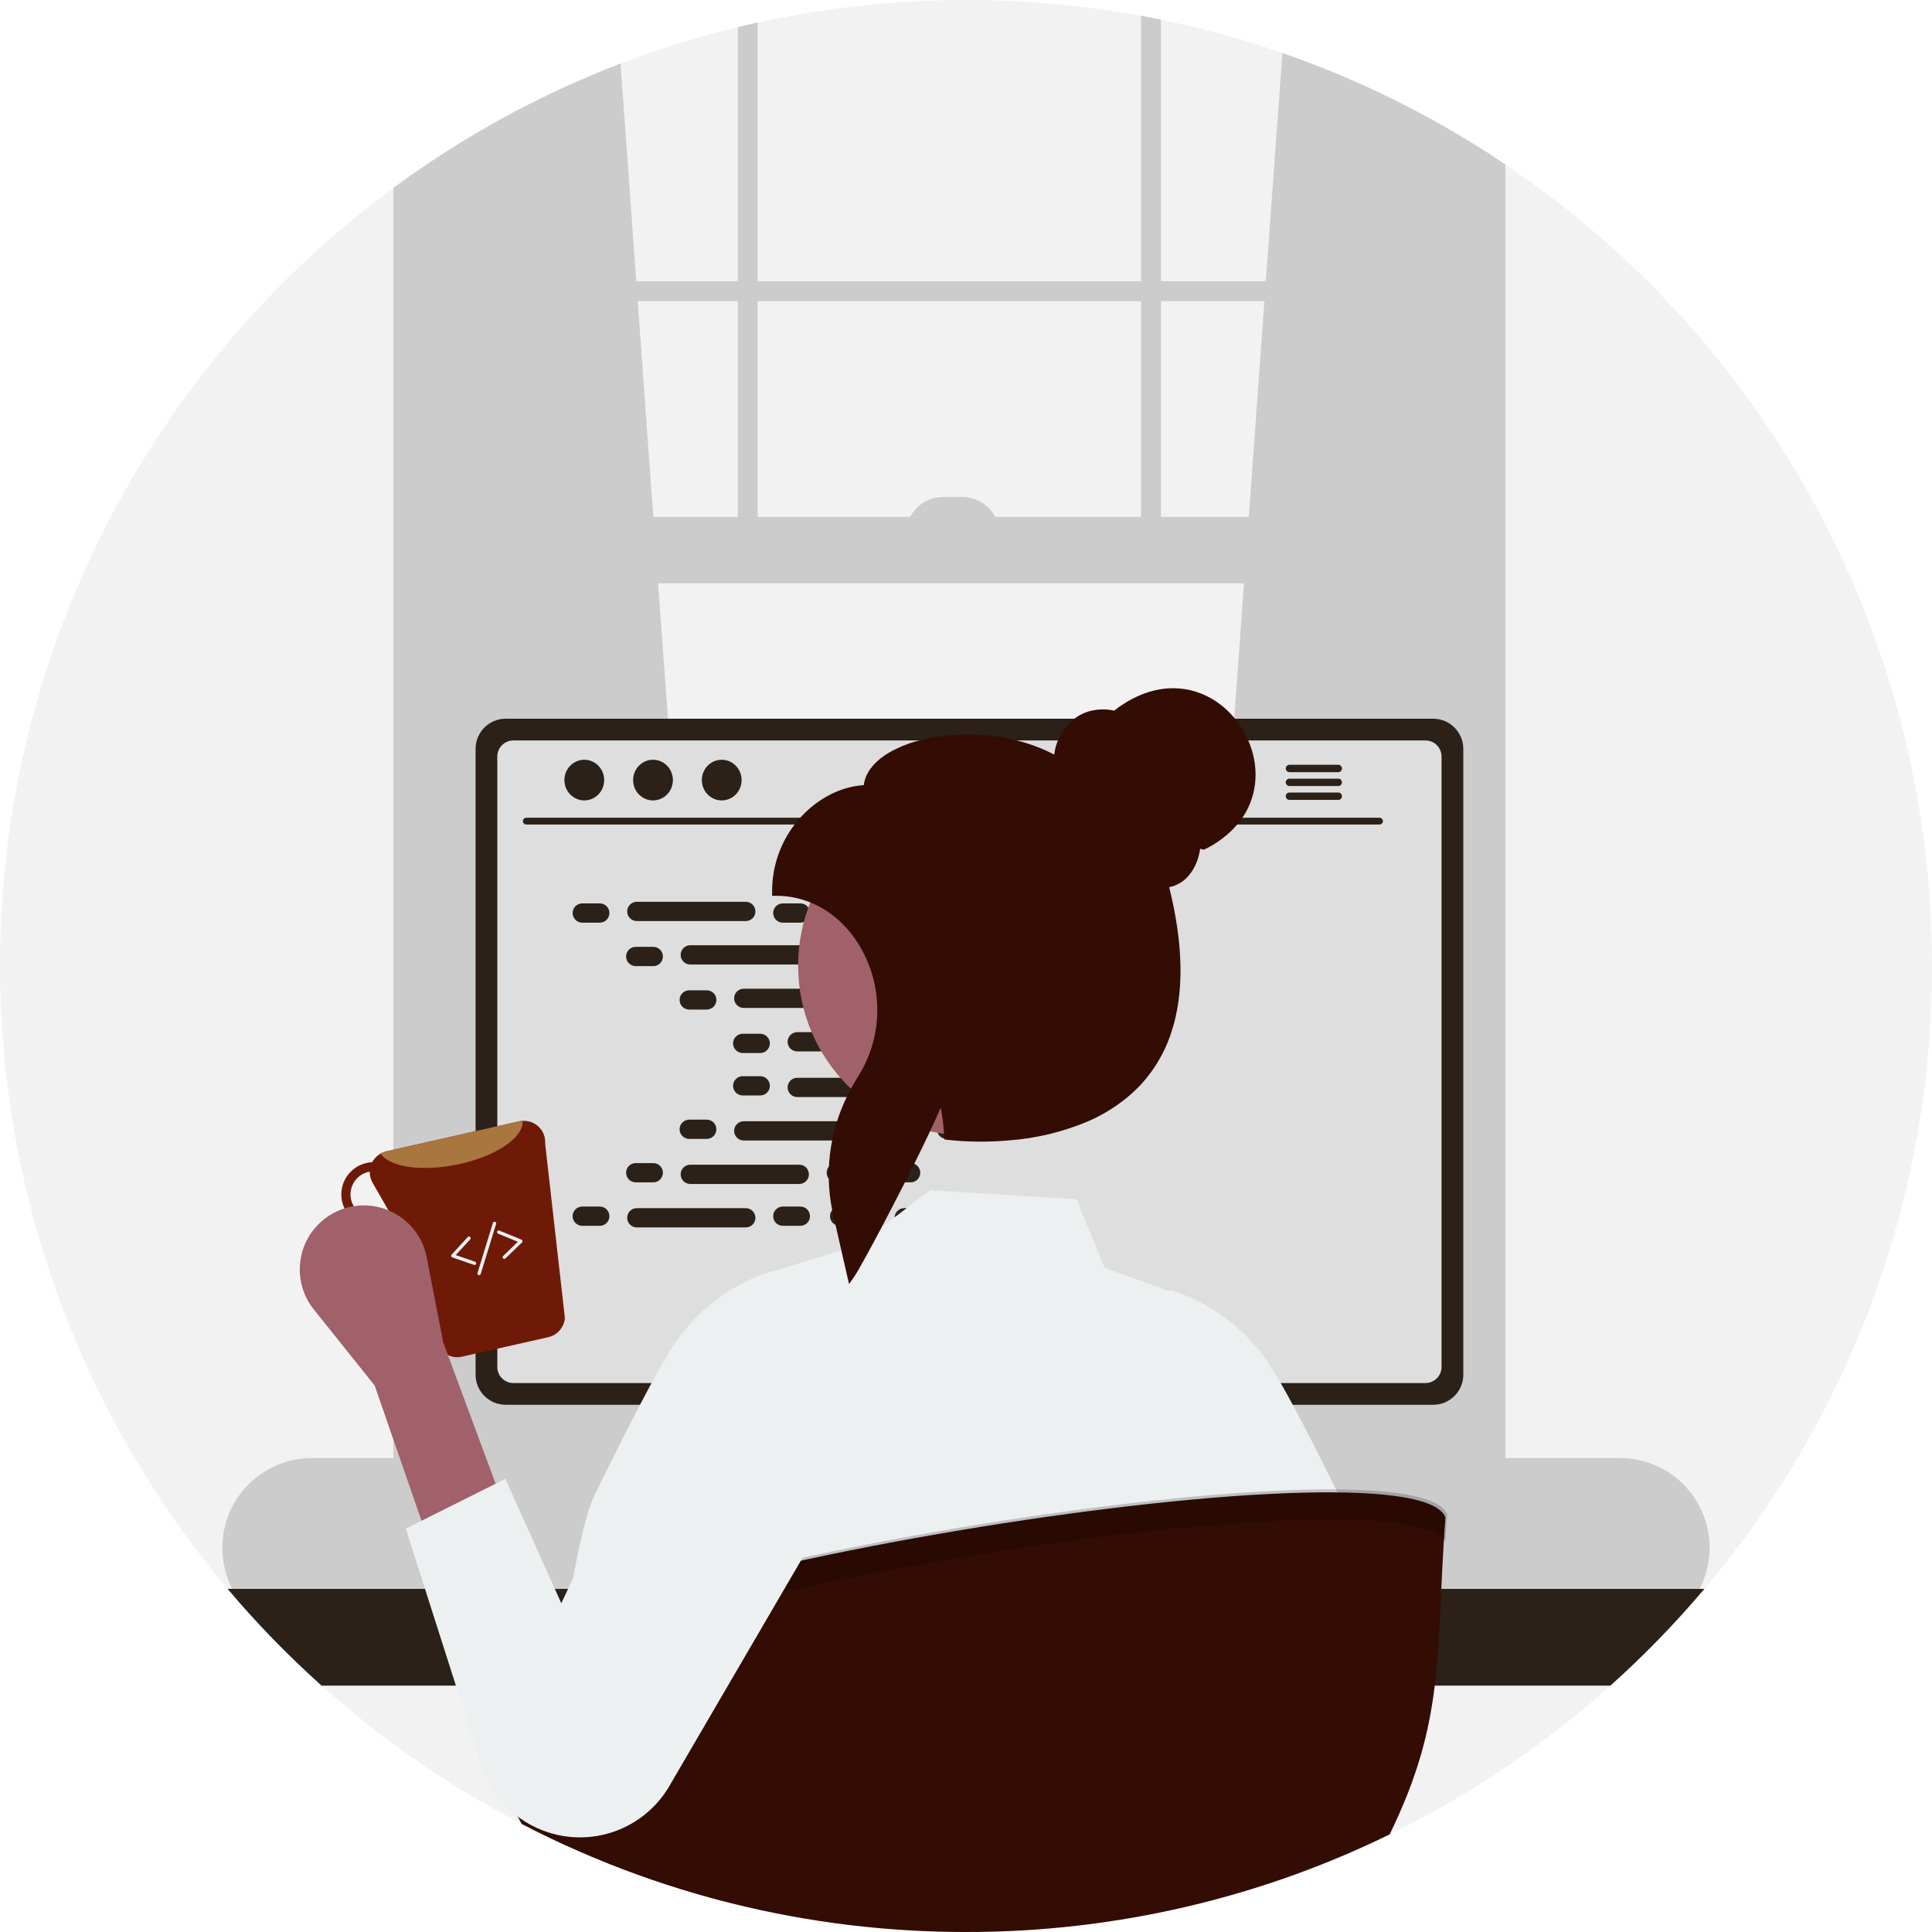
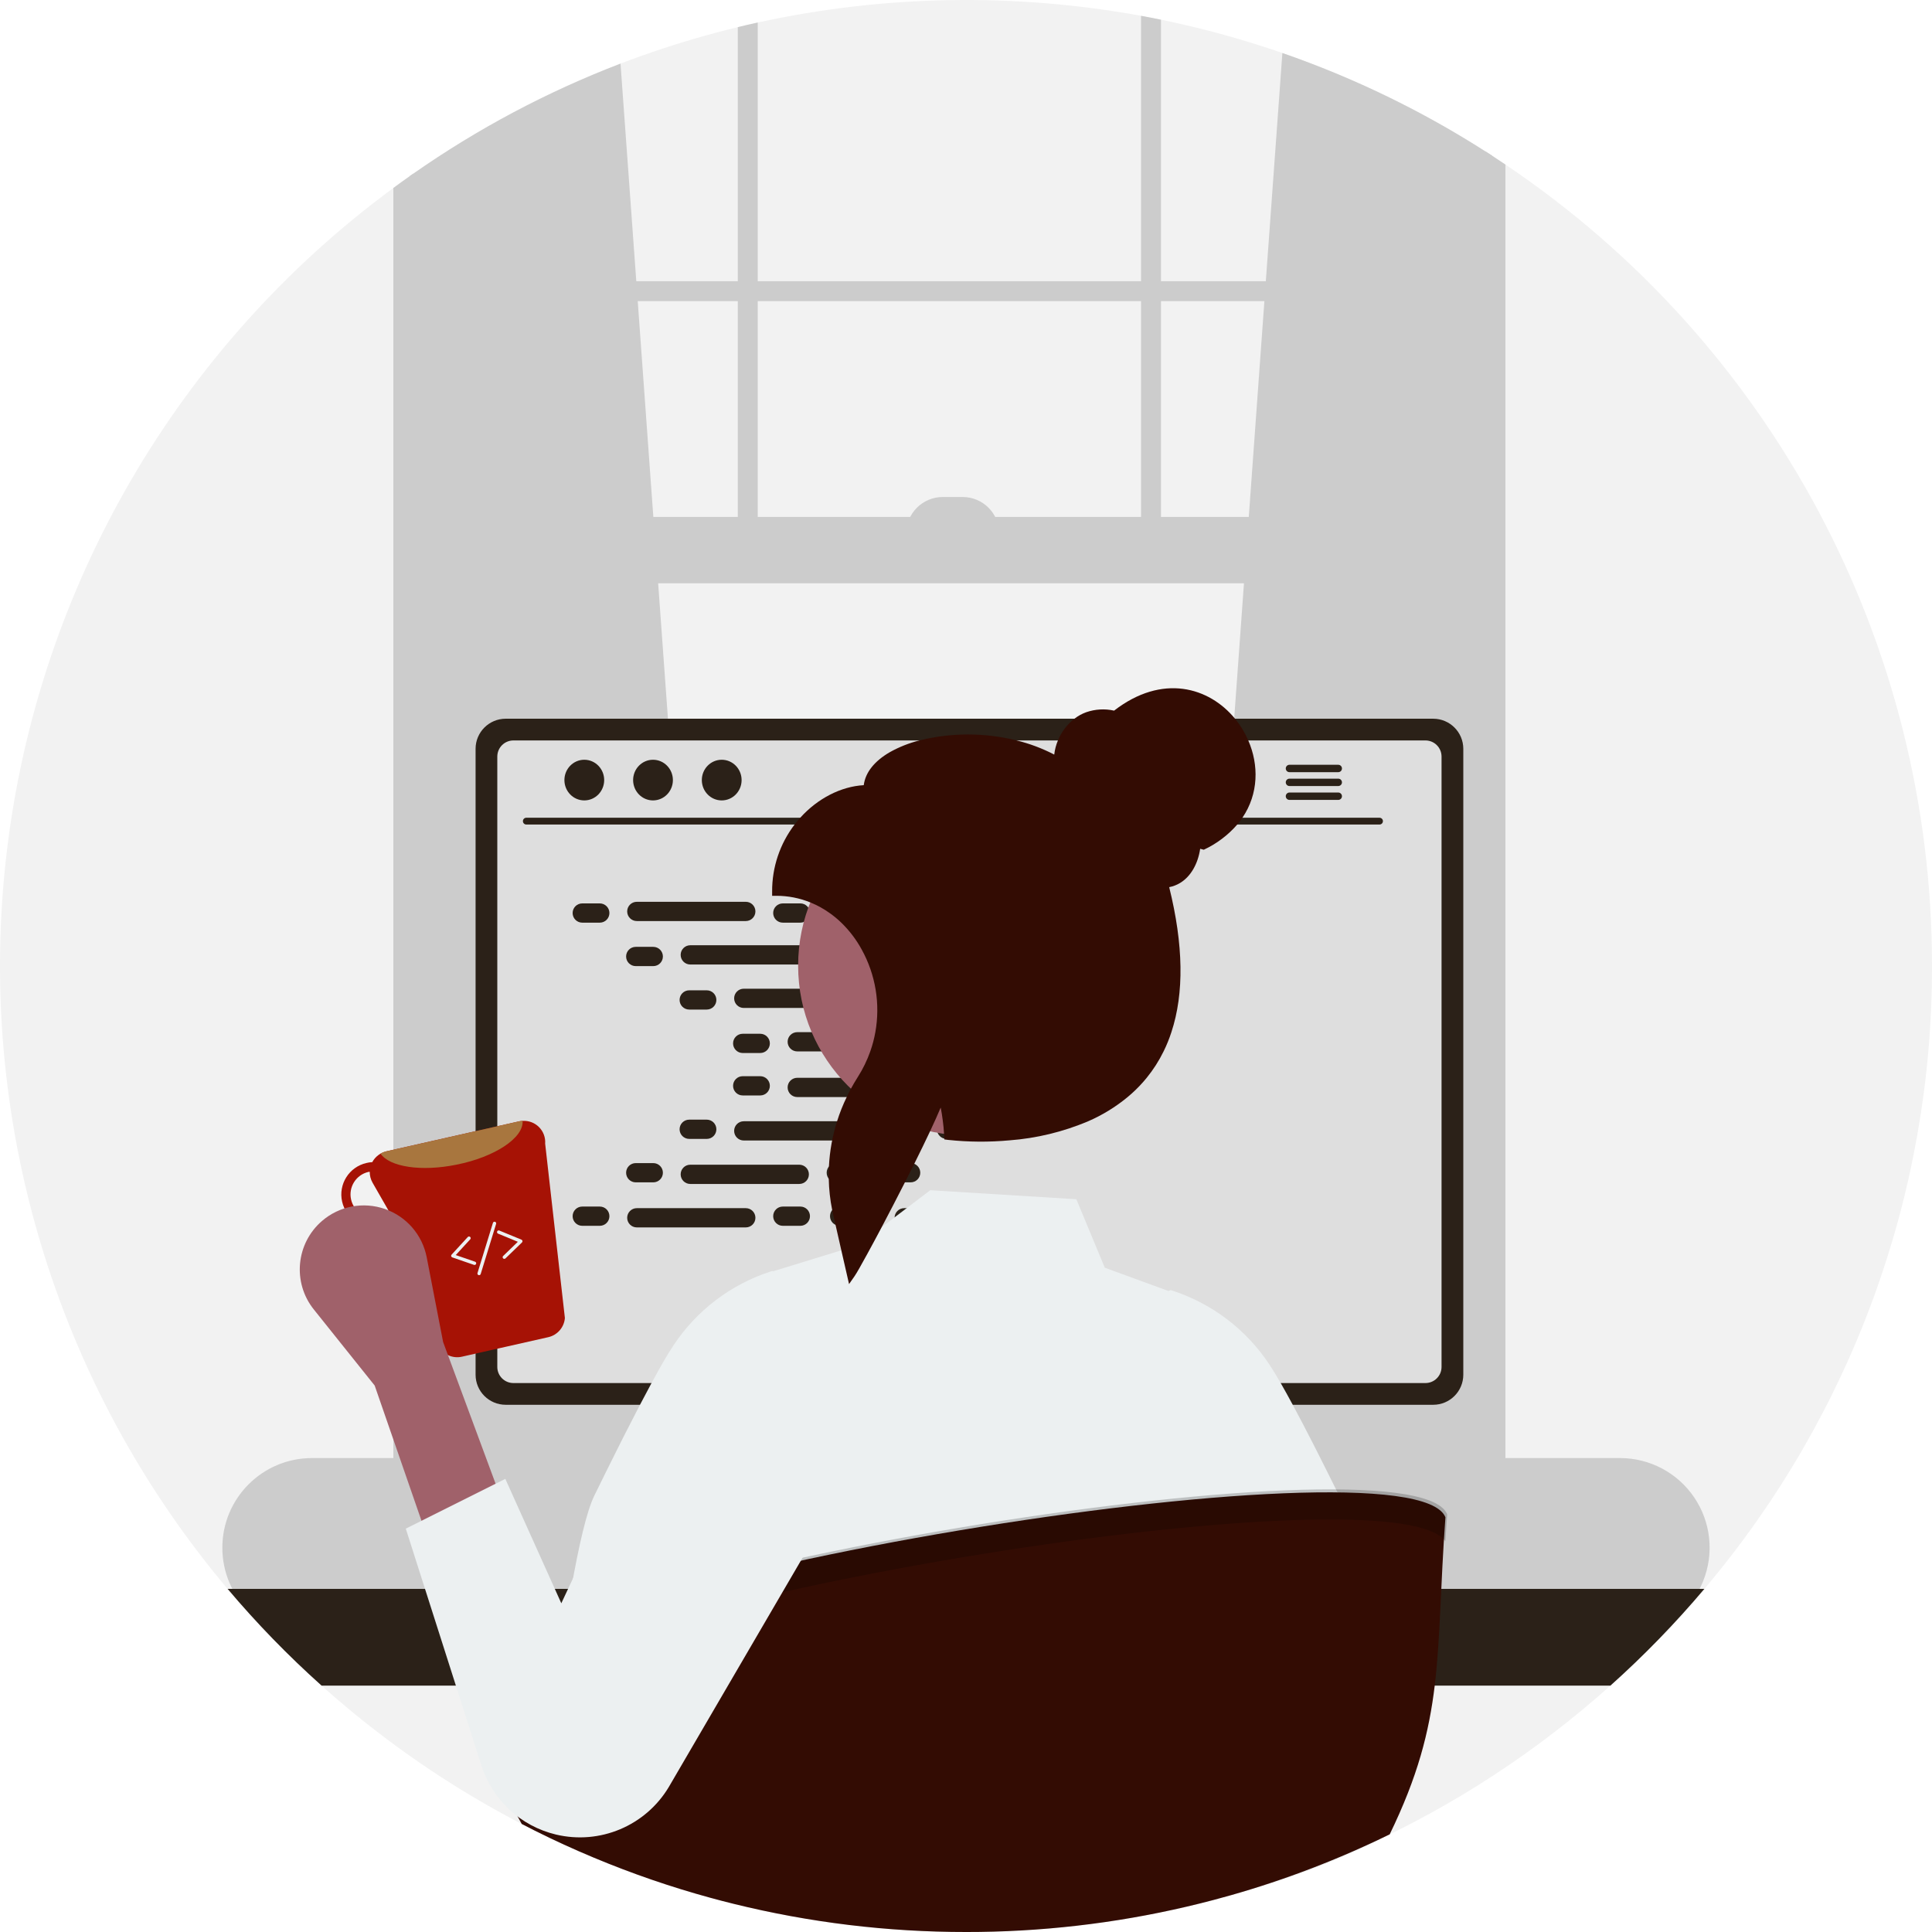
<svg xmlns="http://www.w3.org/2000/svg" data-name="Layer 1" width="578" height="578" viewBox="0 0 578 578">
  <path d="M889,450a287.861,287.861,0,0,1-68.09,186.34c-1.6,1.9-3.23,3.77-4.89,5.63a290.588,290.588,0,0,1-67.49,55.99q-8.67,5.205-17.72,9.81c-.61.31-1.23.62-1.84.92-.73.37-1.47.73-2.21,1.09A286.159,286.159,0,0,1,679.24,728q-2.55.72-5.11,1.4a288.588,288.588,0,0,1-65.84,9.49c-1.16.03-2.3.05-3.4.07-.39.01-.77.02-1.15.02-1.25.01-2.49.02-3.74.02a289.271,289.271,0,0,1-69.54-8.43q-3.42-.84-6.81-1.77a285.473,285.473,0,0,1-34.97-12.03q-9-3.75-17.68-8.09c-1.31-.66-2.62-1.32-3.91-2-.55-.27-1.09-.56-1.63-.84a290.458,290.458,0,0,1-81.65-64.06c-1.6-1.79-3.17-3.61-4.72-5.44a289.025,289.025,0,0,1,49.59-419.1c1.64-1.21,3.29-2.41,4.96-3.58q.495-.345.99-.69a286.753,286.753,0,0,1,97.1-43.85c1.98-.49,3.96-.95,5.96-1.38a291.798,291.798,0,0,1,114.68-2.01c1.99.37,3.98.75,5.96,1.16a287.281,287.281,0,0,1,97.1,39.43c.66.42,1.32.84,1.98,1.28,1.33.86,2.66,1.74,3.97,2.63A288.686,288.686,0,0,1,889,450Z" transform="translate(-311 -161)" fill="#f2f2f2" />
  <path d="M527,599.51l-92.37,8.2-.99.09V213.66q.495-.345.99-.69a288.323,288.323,0,0,1,62.01-32.94l4.72,65.1.43,5.96,4.67,64.56L507.9,335.51l18.93,261.7Z" transform="translate(-311 -161)" fill="#ccc" />
  <path d="M755.43,206.32c.66.42,1.32.84,1.98,1.28V607.8l-1.98-.18-91.37-8.11.17-2.3L683.16,335.51l1.44-19.86,4.67-64.56.43-5.96,4.95-68.27A287.687,287.687,0,0,1,755.43,206.32Z" transform="translate(-311 -161)" fill="#ccc" />
  <path d="M755.43,206.32V613.26c0,7.81-5.38,14.16-12,14.16H446.63c-5.48,0-10.13-4.36-11.54-10.31a16.108,16.108,0,0,1-.46-3.85V212.97q-.495.345-.99.69c-1.67,1.17-3.32,2.37-4.96,3.58V613.26a22.919,22.919,0,0,0,6.18,16,17.06,17.06,0,0,0,7.78,4.66,15.118,15.118,0,0,0,3.99.53h296.8a15.249,15.249,0,0,0,4-.53c7.98-2.15,13.95-10.59,13.95-20.66V210.23c-1.31-.89-2.64-1.77-3.97-2.63C756.75,207.16,756.09,206.74,755.43,206.32Z" transform="translate(-311 -161)" fill="#ccc" />
  <rect x="120.655" y="84.134" width="326.752" height="5.959" fill="#ccc" />
  <path d="M531.73,169.12c1.98-.49,3.96-.95,5.96-1.38V329.55h-5.96Z" transform="translate(-311 -161)" fill="#ccc" />
  <path d="M652.37,165.73c1.99.37,3.98.75,5.96,1.16V329.55h-5.96Z" transform="translate(-311 -161)" fill="#ccc" />
  <path d="M795.65,597.21H404.34a26.82,26.82,0,0,0,0,53.64H795.65a26.76,26.76,0,0,0,20.12-9.11,27.096,27.096,0,0,0,3.02-4.18,25.54,25.54,0,0,0,1.75-3.56,26.803,26.803,0,0,0-24.89-36.79Z" transform="translate(-311 -161)" fill="#ccc" />
  <rect x="122.642" y="154.649" width="324.766" height="19.863" fill="#ccc" />
  <path d="M282.045,148.69h5.959a10.925,10.925,0,0,1,10.925,10.925v0a0,0,0,0,1,0,0h-27.809a0,0,0,0,1,0,0v0a10.925,10.925,0,0,1,10.925-10.925Z" fill="#ccc" />
  <path d="M820.91,636.34a289.004,289.004,0,0,1-28.12,28.95H407.21a289.004,289.004,0,0,1-28.12-28.95Z" transform="translate(-311 -161)" fill="#2B2118" />
  <path d="M632.28,536.07H567.36a3.175,3.175,0,0,0-1.03.16,3.448,3.448,0,0,0-2.43,3.3V642.09h71.85V539.53A3.463,3.463,0,0,0,632.28,536.07Zm-24.57,50.6a7.531,7.531,0,0,1-1.56,4.6,7.665,7.665,0,0,1-13.78-4.6v-11.9a7.67,7.67,0,0,1,15.34,0Z" transform="translate(-311 -161)" fill="#2f2e41" />
  <path d="M563.68,638.81v9.89a1.94,1.94,0,0,0,1.93,1.94h68.43a1.946,1.946,0,0,0,1.93-1.94v-9.89Z" transform="translate(-311 -161)" fill="#2B2118" />
  <path d="M739.78,376.02H462.28a9.011,9.011,0,0,0-9,8.99V572.27a9.007,9.007,0,0,0,9,9h277.5a9.007,9.007,0,0,0,9-9V385.01A9.012,9.012,0,0,0,739.78,376.02Z" transform="translate(-311 -161)" fill="#2B2118" />
  <path d="M737.46,382.52H464.59a4.82,4.82,0,0,0-4.81,4.82V569.96a4.818,4.818,0,0,0,4.81,4.81H737.46a4.818,4.818,0,0,0,4.81-4.81V387.34A4.821,4.821,0,0,0,737.46,382.52Z" transform="translate(-311 -161)" fill="#dedede" />
  <path d="M687.24,650.48l-2.52-11.97a2.992,2.992,0,0,0-1.86-2.17,2.894,2.894,0,0,0-1.06-.2H524.49a2.895,2.895,0,0,0-1.06.2,2.993,2.993,0,0,0-1.86,2.17l-2.52,11.97a2.987,2.987,0,0,0,2.92,3.6H684.31a2.948,2.948,0,0,0,2.32-1.11A2.985,2.985,0,0,0,687.24,650.48Z" transform="translate(-311 -161)" fill="#2f2e41" />
  <rect x="214.643" y="477.296" width="5" height="3" rx="0.488" fill="#2B2118" />
  <rect x="224.643" y="477.296" width="5" height="3" rx="0.488" fill="#2B2118" />
  <rect x="234.643" y="477.296" width="5" height="3" rx="0.488" fill="#2B2118" />
  <rect x="244.643" y="477.296" width="5" height="3" rx="0.488" fill="#2B2118" />
  <rect x="254.643" y="477.296" width="5" height="3" rx="0.488" fill="#2B2118" />
  <rect x="264.643" y="477.296" width="5" height="3" rx="0.488" fill="#2B2118" />
  <rect x="274.643" y="477.296" width="5" height="3" rx="0.488" fill="#2B2118" />
  <rect x="284.643" y="477.296" width="5" height="3" rx="0.488" fill="#2B2118" />
  <rect x="294.643" y="477.296" width="5" height="3" rx="0.488" fill="#2B2118" />
  <rect x="304.643" y="477.296" width="5" height="3" rx="0.488" fill="#2B2118" />
  <rect x="314.643" y="477.296" width="5" height="3" rx="0.488" fill="#2B2118" />
  <rect x="324.643" y="477.296" width="5" height="3" rx="0.488" fill="#2B2118" />
  <rect x="334.643" y="477.296" width="5" height="3" rx="0.488" fill="#2B2118" />
  <rect x="344.643" y="477.296" width="5" height="3" rx="0.488" fill="#2B2118" />
  <rect x="354.643" y="477.296" width="5" height="3" rx="0.488" fill="#2B2118" />
  <rect x="364.643" y="477.296" width="5" height="3" rx="0.488" fill="#2B2118" />
  <rect x="214.525" y="482.296" width="5" height="3" rx="0.488" fill="#2B2118" />
  <rect x="224.525" y="482.296" width="5" height="3" rx="0.488" fill="#2B2118" />
  <rect x="234.525" y="482.296" width="5" height="3" rx="0.488" fill="#2B2118" />
  <rect x="244.525" y="482.296" width="5" height="3" rx="0.488" fill="#2B2118" />
  <rect x="254.525" y="482.296" width="5" height="3" rx="0.488" fill="#2B2118" />
  <rect x="264.525" y="482.296" width="5" height="3" rx="0.488" fill="#2B2118" />
  <rect x="274.525" y="482.296" width="5" height="3" rx="0.488" fill="#2B2118" />
  <rect x="284.525" y="482.296" width="5" height="3" rx="0.488" fill="#2B2118" />
  <rect x="294.525" y="482.296" width="5" height="3" rx="0.488" fill="#2B2118" />
  <rect x="304.525" y="482.296" width="5" height="3" rx="0.488" fill="#2B2118" />
  <rect x="314.525" y="482.296" width="5" height="3" rx="0.488" fill="#2B2118" />
  <rect x="324.525" y="482.296" width="5" height="3" rx="0.488" fill="#2B2118" />
  <rect x="334.525" y="482.296" width="5" height="3" rx="0.488" fill="#2B2118" />
  <rect x="344.525" y="482.296" width="5" height="3" rx="0.488" fill="#2B2118" />
  <rect x="354.525" y="482.296" width="5" height="3" rx="0.488" fill="#2B2118" />
  <rect x="364.525" y="482.296" width="5" height="3" rx="0.488" fill="#2B2118" />
  <rect x="262.525" y="488.296" width="40" height="3" rx="0.488" fill="#2B2118" />
  <path d="M723.748,407.677H468.425a1.016,1.016,0,0,1,0-2.031H723.748a1.016,1.016,0,0,1,0,2.031Z" transform="translate(-311 -161)" fill="#2B2118" />
  <ellipse cx="174.805" cy="233.379" rx="5.95" ry="6.083" fill="#2B2118" />
  <ellipse cx="195.361" cy="233.379" rx="5.95" ry="6.083" fill="#2B2118" />
  <ellipse cx="215.917" cy="233.379" rx="5.95" ry="6.083" fill="#2B2118" />
  <path d="M711.37,389.8h-14.6a1.105,1.105,0,0,0,0,2.21h14.6a1.105,1.105,0,0,0,0-2.21Z" transform="translate(-311 -161)" fill="#2B2118" />
  <path d="M711.37,393.95h-14.6a1.105,1.105,0,0,0,0,2.21h14.6a1.105,1.105,0,0,0,0-2.21Z" transform="translate(-311 -161)" fill="#2B2118" />
  <path d="M711.37,398.1h-14.6a1.105,1.105,0,0,0,0,2.21h14.6a1.105,1.105,0,0,0,0-2.21Z" transform="translate(-311 -161)" fill="#2B2118" />
  <rect x="171.314" y="270.273" width="11.006" height="5.76" rx="2.88" fill="#2B2118" />
  <rect x="231.314" y="270.273" width="11.006" height="5.76" rx="2.88" fill="#2B2118" />
  <rect x="248.314" y="270.273" width="11.006" height="5.76" rx="2.88" fill="#2B2118" />
  <rect x="187.634" y="269.793" width="38.366" height="5.76" rx="2.88" fill="#2B2118" />
  <rect x="267.634" y="269.793" width="38.366" height="5.76" rx="2.88" fill="#2B2118" />
  <rect x="187.314" y="283.273" width="11.006" height="5.76" rx="2.88" fill="#2B2118" />
  <rect x="247.314" y="283.273" width="11.006" height="5.76" rx="2.88" fill="#2B2118" />
  <rect x="264.314" y="283.273" width="11.006" height="5.76" rx="2.88" fill="#2B2118" />
  <rect x="203.634" y="282.793" width="38.366" height="5.76" rx="2.88" fill="#2B2118" />
  <rect x="283.634" y="282.793" width="38.366" height="5.76" rx="2.88" fill="#2B2118" />
  <rect x="203.314" y="296.273" width="11.006" height="5.76" rx="2.88" fill="#2B2118" />
  <rect x="263.314" y="296.273" width="11.006" height="5.76" rx="2.88" fill="#2B2118" />
  <rect x="280.314" y="296.273" width="11.006" height="5.76" rx="2.88" fill="#2B2118" />
  <rect x="219.634" y="295.793" width="38.366" height="5.76" rx="2.88" fill="#2B2118" />
  <rect x="299.634" y="295.793" width="38.366" height="5.76" rx="2.88" fill="#2B2118" />
  <rect x="219.314" y="309.273" width="11.006" height="5.76" rx="2.88" fill="#2B2118" />
  <rect x="279.314" y="309.273" width="11.006" height="5.76" rx="2.88" fill="#2B2118" />
  <rect x="296.314" y="309.273" width="11.006" height="5.76" rx="2.88" fill="#2B2118" />
  <rect x="235.634" y="308.793" width="38.366" height="5.76" rx="2.88" fill="#2B2118" />
  <rect x="231.314" y="360.967" width="11.006" height="5.76" rx="2.88" fill="#2B2118" />
  <rect x="248.314" y="360.967" width="11.006" height="5.76" rx="2.88" fill="#2B2118" />
  <rect x="267.634" y="361.447" width="38.366" height="5.76" rx="2.88" fill="#2B2118" />
  <rect x="171.314" y="360.967" width="11.006" height="5.76" rx="2.88" fill="#2B2118" />
  <rect x="187.634" y="361.447" width="38.366" height="5.76" rx="2.88" fill="#2B2118" />
  <rect x="187.314" y="347.967" width="11.006" height="5.76" rx="2.88" fill="#2B2118" />
  <rect x="247.314" y="347.967" width="11.006" height="5.76" rx="2.88" fill="#2B2118" />
  <rect x="264.314" y="347.967" width="11.006" height="5.76" rx="2.88" fill="#2B2118" />
  <rect x="203.634" y="348.447" width="38.366" height="5.76" rx="2.88" fill="#2B2118" />
  <rect x="203.314" y="334.967" width="11.006" height="5.76" rx="2.88" fill="#2B2118" />
  <rect x="263.314" y="334.967" width="11.006" height="5.76" rx="2.88" fill="#2B2118" />
  <rect x="280.314" y="334.967" width="11.006" height="5.76" rx="2.88" fill="#2B2118" />
  <rect x="219.634" y="335.447" width="38.366" height="5.76" rx="2.88" fill="#2B2118" />
  <rect x="219.314" y="321.967" width="11.006" height="5.76" rx="2.88" fill="#2B2118" />
  <rect x="279.314" y="321.967" width="11.006" height="5.76" rx="2.88" fill="#2B2118" />
  <rect x="296.314" y="321.967" width="11.006" height="5.76" rx="2.88" fill="#2B2118" />
  <rect x="235.634" y="322.447" width="38.366" height="5.76" rx="2.88" fill="#2B2118" />
  <path d="M726.81,709.77c-.61.31-1.23.62-1.84.92-15.8,7.9-28.44,12.39-45.73,17.31-1.46-16.3-2.87-44.95-4.24-62.71-.36-4.61-.72-8.48-1.07-11.21a15.182,15.182,0,0,0-.88-4.25l.06,4.25.15,11.21.87,64.11a288.588,288.588,0,0,1-65.84,9.49c-1.16.03-2.3.05-3.4.07-.39.01-.77.02-1.15.02-1.25.01-2.49.02-3.74.02a289.271,289.271,0,0,1-69.54-8.43c.49-16.13.98-44.46,1.45-65.28.1-4.07.19-7.86.29-11.21.19-7.16.39-12.32.58-14.05a4.361,4.361,0,0,0-.39.97,97.154,97.154,0,0,0-1.89,13.08c-.35,3.35-.7,7.14-1.05,11.21-1.86,21.63-3.8,51.04-5.8,63.51a285.473,285.473,0,0,1-34.97-12.03q-9-3.75-17.68-8.09c1.1-7.2,2.25-15.27,3.43-23.64.92-6.49,1.87-13.16,2.84-19.75,1.5-10.18,3.04-20.16,4.6-28.95,2.28-12.84,4.62-23.16,6.94-27.9,2.2-4.5,4.4-8.94,6.53-13.19.74-1.49,1.48-2.96,2.2-4.39.17-.34.34-.67.51-1,1.53-3.01,3.01-5.89,4.42-8.59,1.21-2.31,2.36-4.49,3.45-6.5,2.64-4.88,4.88-8.77,6.54-11.23a55.257,55.257,0,0,1,29.28-22.21l.3-.08.21.09,20.45-6.28,2.99-.92,2.01-.62,7.08-5.39,3.85-2.93,3.61-2.75,7.06-5.37,43.71,2.69,8.51,20.49,19.06,6.97.33-.15.29-.12.3.08a55.306,55.306,0,0,1,29.28,22.21c.94,1.41,2.08,3.27,3.37,5.52,1.1,1.91,2.3,4.09,3.6,6.5,1.85,3.43,3.87,7.3,6.01,11.49.47.92.95,1.86,1.43,2.81q1.335,2.64,2.71,5.39c2.13,4.25,4.33,8.69,6.53,13.2,1.91,3.91,3.84,11.95,5.74,22.18,1.57,8.5,3.13,18.52,4.64,28.95,1.98,13.52-.13,29.71,1.66,42.15C726.58,708.23,726.7,709,726.81,709.77Z" transform="translate(-311 -161)" fill="#ECF0F1" />
  <circle cx="289.615" cy="288.888" r="50.836" fill="#a0616a" />
  <path d="M684.45,382.52a26.608,26.608,0,0,0-3.97-6.5c-7.72-9.43-21.76-13.58-36.17-2.42a15.279,15.279,0,0,0-8.35.48,12.91,12.91,0,0,0-3.52,1.94,15.97,15.97,0,0,0-4.94,6.5,15.522,15.522,0,0,0-1.1,4.23,50.565,50.565,0,0,0-11.23-4.23,60.34,60.34,0,0,0-29.13,0,36.544,36.544,0,0,0-8.78,3.48c-4.68,2.7-7.37,6.11-7.85,9.9-6.75.38-13.77,3.93-19,9.75-.59.65-1.16,1.33-1.69,2.03A32.709,32.709,0,0,0,542,427.73V429h1.27a26.87,26.87,0,0,1,10.15,1.98,27.585,27.585,0,0,1,5.89,3.25,28.764,28.764,0,0,1,3.37,2.8,33.483,33.483,0,0,1,6.12,8.05,37.459,37.459,0,0,1,4.08,24.71,36.2,36.2,0,0,1-1.52,5.76,37.584,37.584,0,0,1-3.71,7.63c-.06.09-.11.18-.17.27-.67,1.07-1.31,2.16-1.91,3.26-.45.82-.87,1.66-1.26,2.5a51.957,51.957,0,0,0-2.88,7.24,53.586,53.586,0,0,0-2.44,13.54c-.07,1.22-.09,2.44-.05,3.66a51.979,51.979,0,0,0,1.03,9.36c.09.42.18.83.27,1.25l.73,3.19,1.73,7.61,1.2,5.24,1.11,4.86,1.64-2.35c.56-.8,1.97-3.26,3.86-6.74,1.25-2.27,2.7-4.98,4.27-7.94,2.19-4.15,4.59-8.78,6.94-13.4.95-1.87,1.89-3.73,2.8-5.55,1.72-3.45,3.34-6.78,4.73-9.74,1.28-2.73,2.37-5.15,3.18-7.09.25,1.27.46,2.56.62,3.86.18,1.32.31,2.66.38,4,.02.2.03.41.04.61l.04.82.01.24,1.06.14a93.022,93.022,0,0,0,18.4.14h.01a74.862,74.862,0,0,0,23.56-5.71,49.257,49.257,0,0,0,11.8-7.24,41.3,41.3,0,0,0,4.66-4.52c.36-.41.71-.82,1.05-1.24a41.125,41.125,0,0,0,5.05-7.9,41.802,41.802,0,0,0,2.34-5.76c3.84-11.63,3.62-26.14-.66-43.38a9.923,9.923,0,0,0,3.27-1.26c3.14-1.89,5.32-5.64,6-10.22l1.08.29a30.104,30.104,0,0,0,10.01-7.54,24.115,24.115,0,0,0,1.54-2.03C687.58,398.45,687.62,389.81,684.45,382.52Z" transform="translate(-311 -161)" fill="#330c03" />
  <polygon points="206.32 475.296 214.817 442.504 222.32 470.8 206.32 475.296" opacity="0.2" />
  <path d="M743.43,614.93c-3.04,41.88.11,60.32-16.67,94.85A286.159,286.159,0,0,1,679.24,728q-2.55.72-5.11,1.4a288.588,288.588,0,0,1-65.84,9.49c-1.16.03-2.3.05-3.4.07-.39.01-.77.02-1.15.02-1.25.01-2.49.02-3.74.02a289.271,289.271,0,0,1-69.54-8.43q-3.42-.84-6.81-1.77a285.473,285.473,0,0,1-34.97-12.03q-9-3.75-17.68-8.09c-1.31-.66-2.62-1.32-3.91-2-6.63-11.66-10.4-25.84-10.48-42.88C461.2,634.44,733.29,589.61,743.43,614.93Z" transform="translate(-311 -161)" fill="#330c03" />
  <path d="M743.422,622.102c.155-2.593.329-5.271.531-8.06-10.14-25.32-282.23,19.51-286.82,48.87.013,2.692.128,5.304.321,7.855C468.57,641.789,727.059,599.181,743.422,622.102Z" transform="translate(-311 -161)" opacity="0.2" />
-   <path d="M474.096,503.152a6.365,6.365,0,0,0-6.753-6.816,5.854,5.854,0,0,0-1.005.126l-39.762,8.983a6.548,6.548,0,0,0-4.209,3.235,8.184,8.184,0,0,0-1.727.251,9.661,9.661,0,0,0,4.271,18.845,9.794,9.794,0,0,0,3.895-1.884l13.474,37.941a6.329,6.329,0,0,0,6.941,3.046l25.849-5.842A6.416,6.416,0,0,0,480,555.32Zm-49.781,21.923a6.91,6.91,0,0,1-3.078-13.474c.126-.031.251,0,.377-.031a6.506,6.506,0,0,0,.848,3.266l4.931,8.606A6.505,6.505,0,0,1,424.314,525.074Z" transform="translate(-311 -161)" fill="#6F1A07" />
+   <path d="M474.096,503.152a6.365,6.365,0,0,0-6.753-6.816,5.854,5.854,0,0,0-1.005.126l-39.762,8.983a6.548,6.548,0,0,0-4.209,3.235,8.184,8.184,0,0,0-1.727.251,9.661,9.661,0,0,0,4.271,18.845,9.794,9.794,0,0,0,3.895-1.884l13.474,37.941a6.329,6.329,0,0,0,6.941,3.046l25.849-5.842A6.416,6.416,0,0,0,480,555.32Zm-49.781,21.923a6.91,6.91,0,0,1-3.078-13.474c.126-.031.251,0,.377-.031a6.506,6.506,0,0,0,.848,3.266l4.931,8.606A6.505,6.505,0,0,1,424.314,525.074Z" transform="translate(-311 -161)" fill="#a61205" />
  <path d="M467.343,496.336c.377,5.025-8.229,10.804-19.755,13.097-10.585,2.167-20.07.659-22.739-3.298a6.025,6.025,0,0,1,1.728-.691l39.762-8.983A5.854,5.854,0,0,1,467.343,496.336Z" transform="translate(-311 -161)" fill="#A8763E" />
  <path d="M439.843,623.905,462.177,612.738l-18.611-50.251-4.905-25.342a19.161,19.161,0,0,0-31.282-10.907h0a19.161,19.161,0,0,0-2.493,26.518l18.207,22.759Z" transform="translate(-311 -161)" fill="#a0616a" />
  <path d="M462.177,603.433l-29.778,14.889,22.599,70.809A30.977,30.977,0,0,0,477.333,709.847h0a30.977,30.977,0,0,0,33.737-14.197l59.925-102.714a31.62,31.62,0,0,0-10.196-42.982h0a31.62,31.62,0,0,0-45.296,12.765l-36.576,77.936Z" transform="translate(-311 -161)" fill="#ECF0F1" />
  <path d="M452.967,539.441a.496.496,0,0,1-.163-.027l-6.501-2.238a.499.499,0,0,1-.206-.811l4.835-5.265a.5.5,0,1,1,.736.676l-4.319,4.702,5.779,1.99a.5.5,0,0,1-.163.973Z" transform="translate(-311 -161)" fill="#ECF0F1" />
  <path d="M461.878,537.617a.5.5,0,0,1-.348-.859l4.395-4.249-5.903-2.433a.5.5,0,1,1,.381-.924l6.609,2.724a.5.5,0,0,1,.157.821l-4.943,4.779A.5.5,0,0,1,461.878,537.617Z" transform="translate(-311 -161)" fill="#ECF0F1" />
  <path d="M454.332,542.5a.482.482,0,0,1-.147-.022.5.5,0,0,1-.331-.625l4.615-15a.5.5,0,0,1,.956.295l-4.615,15A.5.5,0,0,1,454.332,542.5Z" transform="translate(-311 -161)" fill="#ECF0F1" />
</svg>
